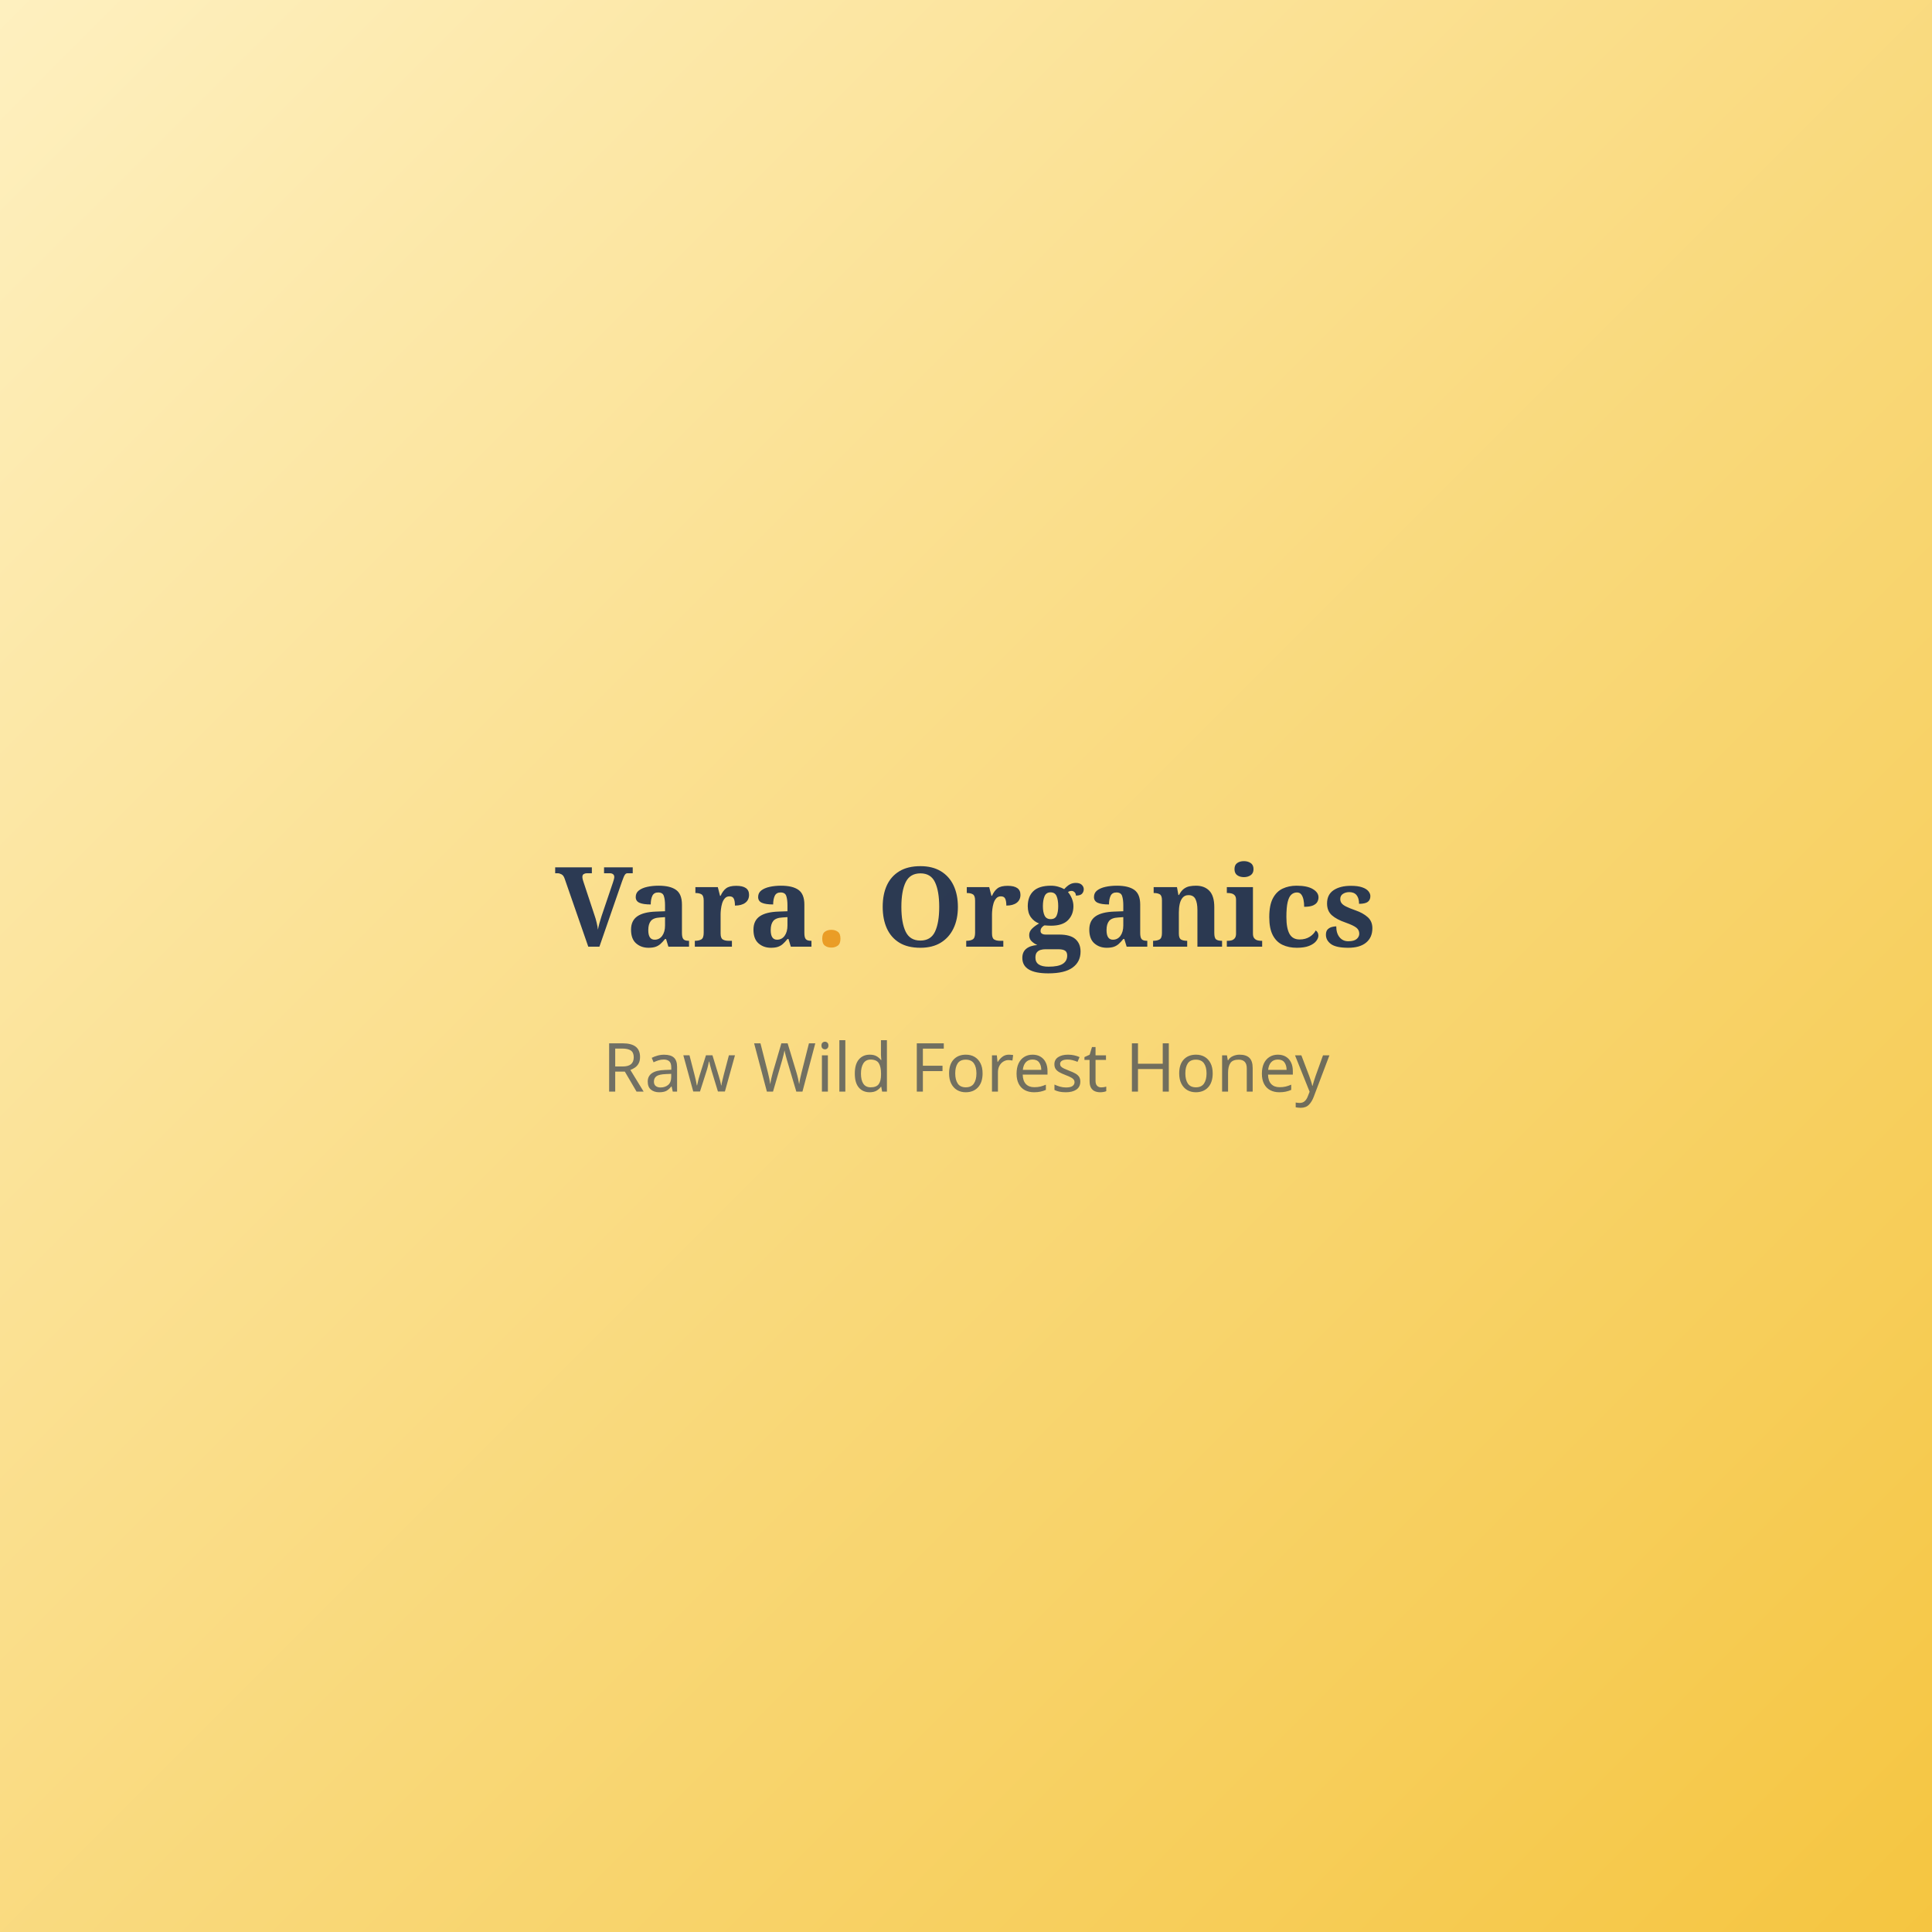
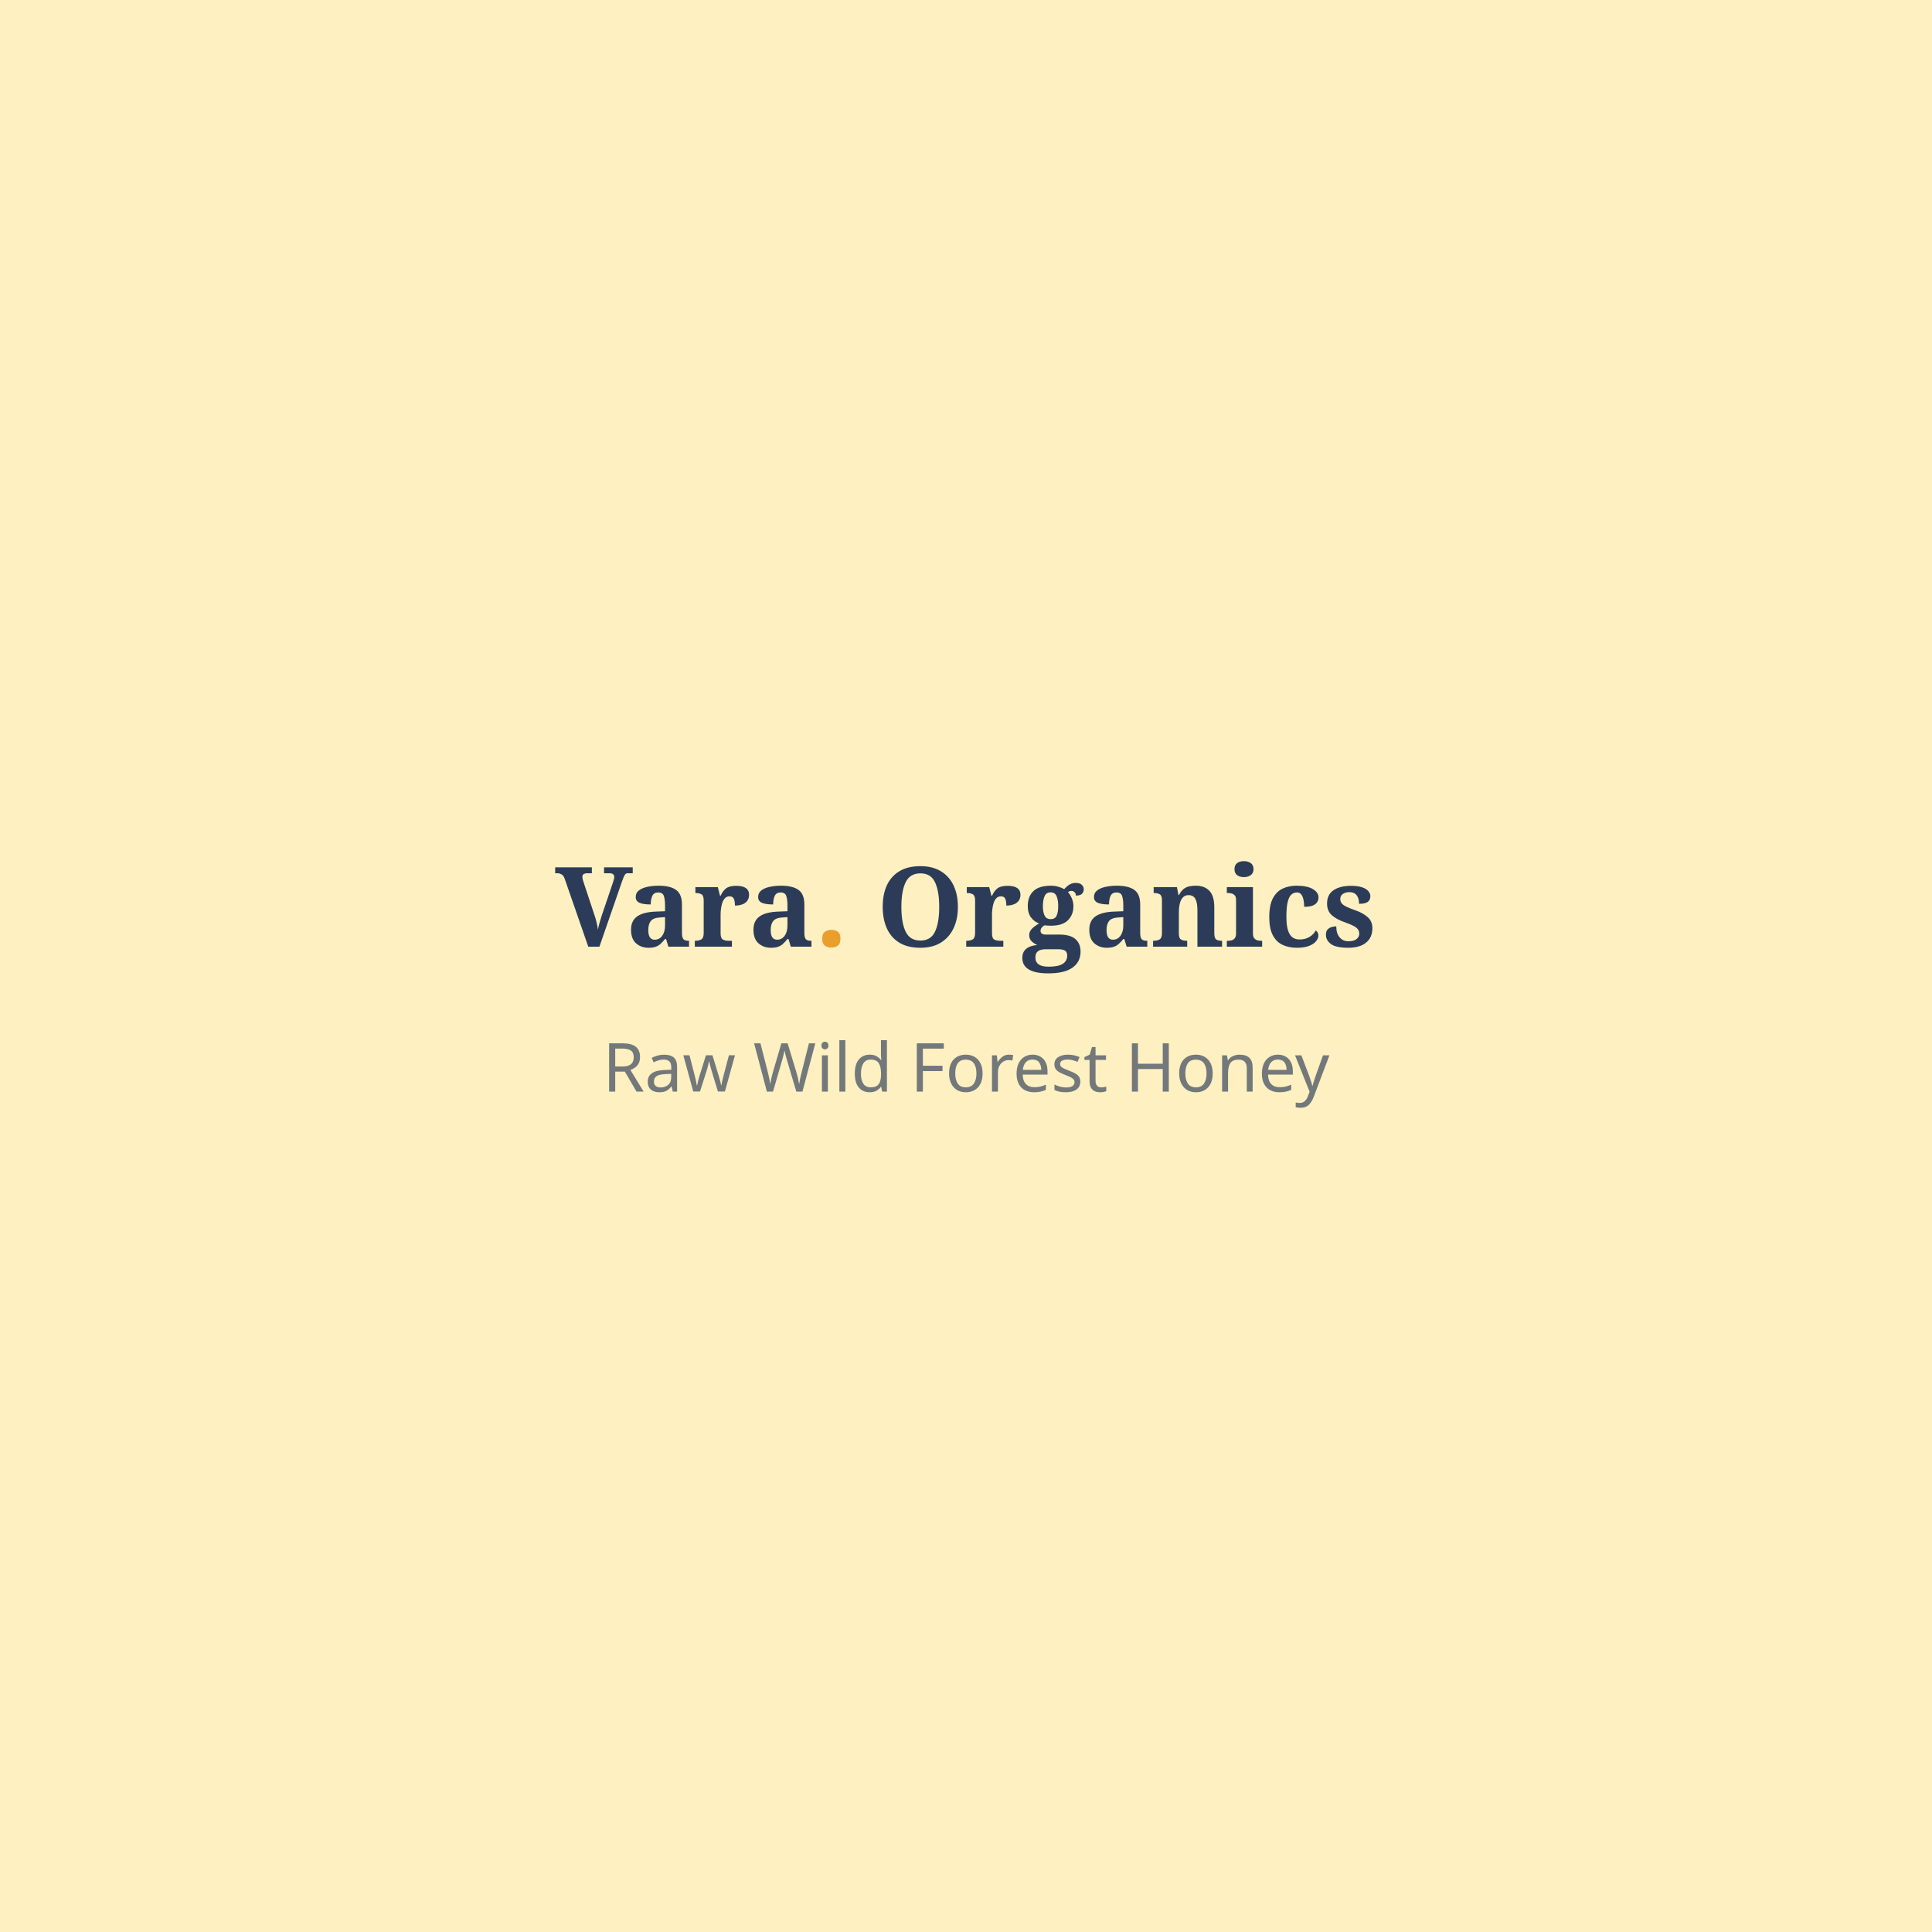
<svg xmlns="http://www.w3.org/2000/svg" viewBox="0 0 800 800" role="img" aria-label="Raw Wild Forest Honey">
-   <defs>
-     <linearGradient id="g" x1="0" y1="0" x2="1" y2="1">
-       <stop offset="0" stop-color="#FEF0C0" />
-       <stop offset="1" stop-color="#F5C540" />
-     </linearGradient>
-   </defs>
-   <rect width="800" height="800" fill="url(#g)" />
+   <rect width="800" height="800" fill="#FEF0C0" />
  <text x="400" y="392" font-family="Georgia,serif" font-size="46" font-weight="600" fill="#15284C" text-anchor="middle" opacity="0.9">Vara<tspan fill="#E8961C">.</tspan> Organics</text>
  <text x="400" y="452" font-family="system-ui,sans-serif" font-size="28" fill="#15284C" text-anchor="middle" opacity="0.6">Raw Wild Forest Honey</text>
</svg>
